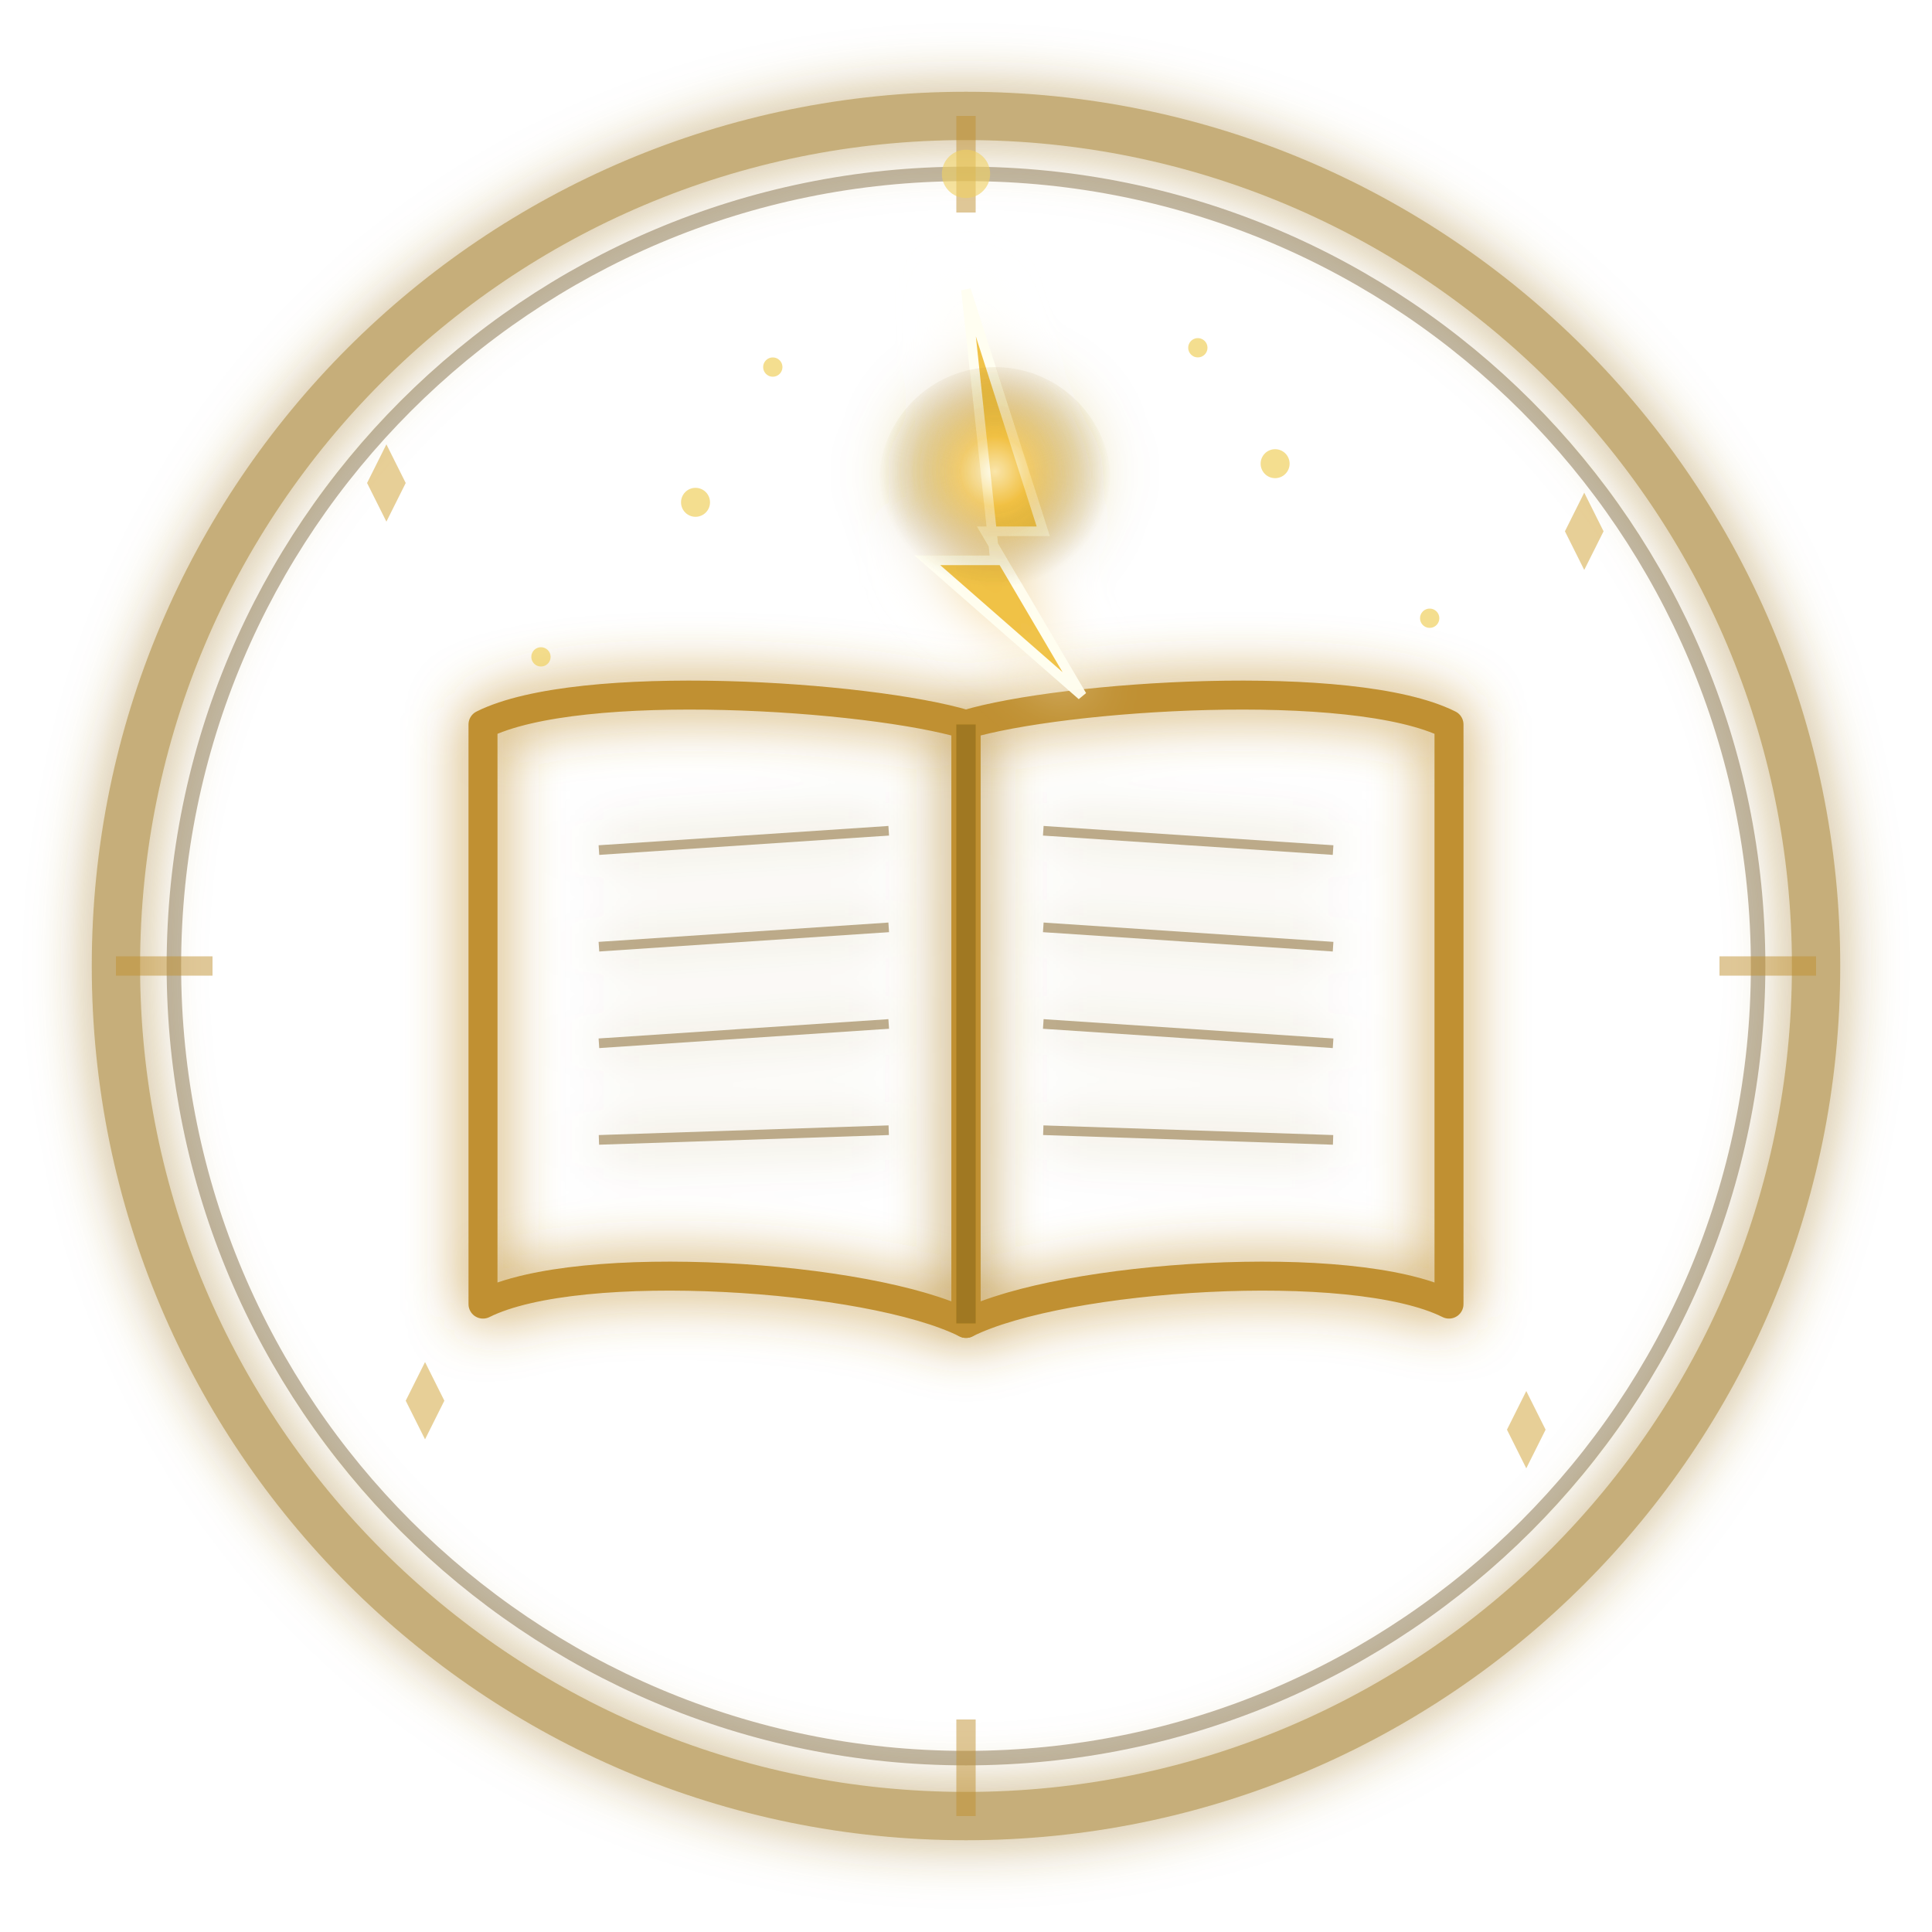
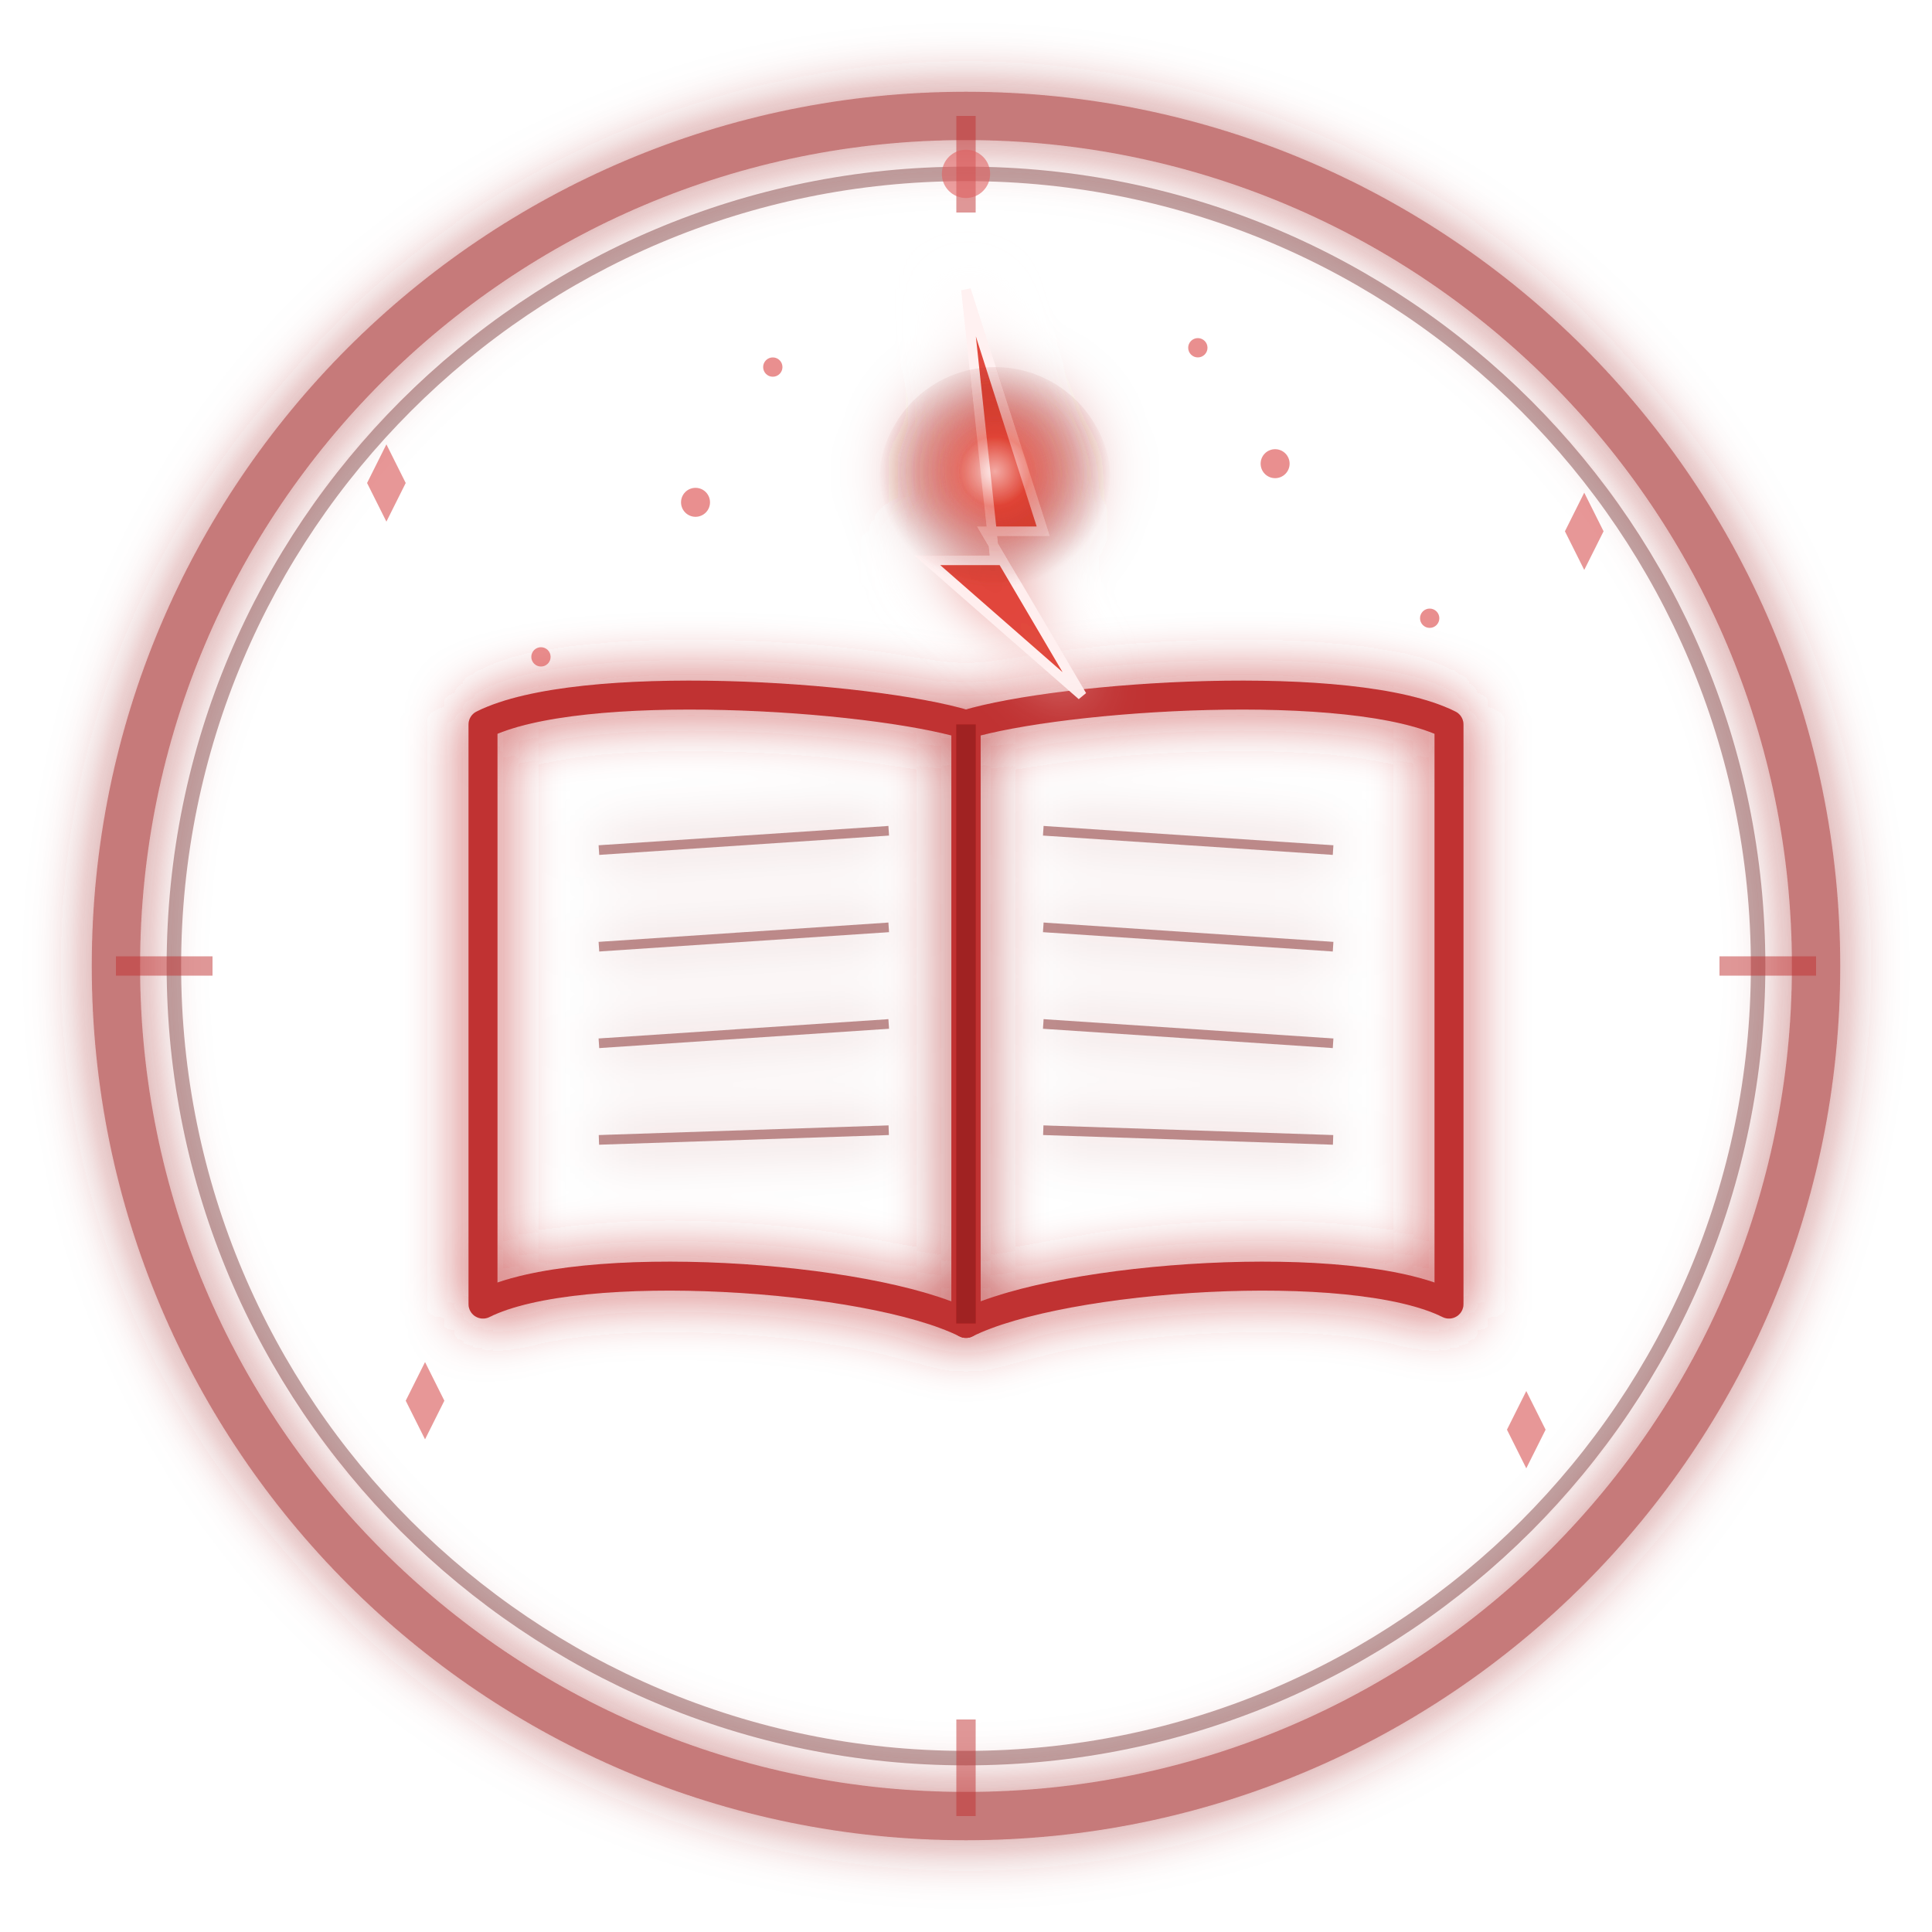
<svg xmlns="http://www.w3.org/2000/svg" viewBox="0 0 200 200">
  <defs>
    <filter id="sparkGlow" x="-50%" y="-50%" width="200%" height="200%">
      <feGaussianBlur stdDeviation="3" result="blur" />
      <feMerge>
        <feMergeNode in="blur" />
        <feMergeNode in="SourceGraphic" />
      </feMerge>
    </filter>
    <radialGradient id="sparkCore" cx="50%" cy="45%" r="50%">
-       <stop offset="0%" stop-color="#fffef0" />
-       <stop offset="30%" stop-color="#f0c040" />
-       <stop offset="100%" stop-color="#8a6a10" stop-opacity="0" />
+       <stop offset="0%" stop-color="#fff0f0" />
+       <stop offset="30%" stop-color="#e04030" />
+       <stop offset="100%" stop-color="#8a1010" stop-opacity="0" />
    </radialGradient>
    <linearGradient id="sparkBook" x1="0%" y1="0%" x2="100%" y2="100%">
-       <stop offset="0%" stop-color="#d4a030" />
-       <stop offset="100%" stop-color="#6a4e18" />
+       <stop offset="0%" stop-color="#d03020" />
+       <stop offset="100%" stop-color="#6a1818" />
    </linearGradient>
  </defs>
-   <circle cx="100" cy="100" r="88" fill="none" stroke="#a07820" stroke-width="5" opacity="0.6" filter="url(#sparkGlow)" />
-   <circle cx="100" cy="100" r="82" fill="none" stroke="#6a5020" stroke-width="1.5" opacity="0.4" />
-   <g fill="none" stroke="#c09030" stroke-width="2" opacity="0.5">
+   <circle cx="100" cy="100" r="88" fill="none" stroke="#a02020" stroke-width="5" opacity="0.6" filter="url(#sparkGlow)" />
+   <circle cx="100" cy="100" r="82" fill="none" stroke="#6a2020" stroke-width="1.5" opacity="0.4" />
+   <g fill="none" stroke="#c03030" stroke-width="2" opacity="0.5">
    <line x1="100" y1="12" x2="100" y2="22" />
    <line x1="100" y1="178" x2="100" y2="188" />
    <line x1="12" y1="100" x2="22" y2="100" />
    <line x1="178" y1="100" x2="188" y2="100" />
  </g>
  <g filter="url(#sparkGlow)">
-     <path d="M100 75 C90 72, 60 70, 50 75 L50 135 C60 130, 90 132, 100 137Z" fill="none" stroke="#c09030" stroke-width="3" stroke-linejoin="round" />
-     <path d="M100 75 C110 72, 140 70, 150 75 L150 135 C140 130, 110 132, 100 137Z" fill="none" stroke="#c09030" stroke-width="3" stroke-linejoin="round" />
-     <line x1="100" y1="75" x2="100" y2="137" stroke="#a07820" stroke-width="2" />
-     <g stroke="#806020" stroke-width="1" opacity="0.5">
+     <path d="M100 75 C90 72, 60 70, 50 75 L50 135 C60 130, 90 132, 100 137Z" fill="none" stroke="#c03030" stroke-width="3" stroke-linejoin="round" />
+     <path d="M100 75 C110 72, 140 70, 150 75 L150 135 C140 130, 110 132, 100 137Z" fill="none" stroke="#c03030" stroke-width="3" stroke-linejoin="round" />
+     <line x1="100" y1="75" x2="100" y2="137" stroke="#a02020" stroke-width="2" />
+     <g stroke="#802020" stroke-width="1" opacity="0.5">
      <line x1="62" y1="88" x2="92" y2="86" />
      <line x1="62" y1="98" x2="92" y2="96" />
      <line x1="62" y1="108" x2="92" y2="106" />
      <line x1="62" y1="118" x2="92" y2="117" />
    </g>
-     <g stroke="#806020" stroke-width="1" opacity="0.5">
+     <g stroke="#802020" stroke-width="1" opacity="0.5">
      <line x1="108" y1="86" x2="138" y2="88" />
      <line x1="108" y1="96" x2="138" y2="98" />
      <line x1="108" y1="106" x2="138" y2="108" />
      <line x1="108" y1="117" x2="138" y2="118" />
    </g>
  </g>
  <g filter="url(#sparkGlow)">
-     <polygon points="100,30 108,55 102,55 112,72 96,58 103,58" fill="#f0c040" stroke="#fffef0" stroke-width="1" opacity="0.95" />
+     <polygon points="100,30 108,55 102,55 112,72 96,58 103,58" fill="#e04030" stroke="#fff0f0" stroke-width="1" opacity="0.95" />
    <circle cx="103" cy="50" r="12" fill="url(#sparkCore)" opacity="0.6" />
  </g>
-   <g fill="#f0d060" opacity="0.7">
+   <g fill="#e06060" opacity="0.7">
    <circle cx="72" cy="52" r="1.5" />
    <circle cx="132" cy="48" r="1.5" />
    <circle cx="56" cy="68" r="1" />
    <circle cx="148" cy="64" r="1" />
    <circle cx="80" cy="38" r="1" />
    <circle cx="124" cy="36" r="1" />
  </g>
-   <g fill="#d0a030" opacity="0.5">
+   <g fill="#d03030" opacity="0.5">
    <polygon points="38,50 40,46 42,50 40,54" />
    <polygon points="162,55 164,51 166,55 164,59" />
    <polygon points="42,145 44,141 46,145 44,149" />
    <polygon points="156,148 158,144 160,148 158,152" />
  </g>
-   <circle cx="100" cy="100" r="0" fill="#f0d060">
-     <animateTransform attributeName="transform" type="rotate" from="0 100 100" to="360 100 100" dur="12s" repeatCount="indefinite" />
-   </circle>
-   <circle cx="100" cy="18" r="2.5" fill="#f0d060" opacity="0.6">
+   <circle cx="100" cy="18" r="2.5" fill="#e06060" opacity="0.6">
    <animateTransform attributeName="transform" type="rotate" from="0 100 100" to="360 100 100" dur="12s" repeatCount="indefinite" />
  </circle>
</svg>
